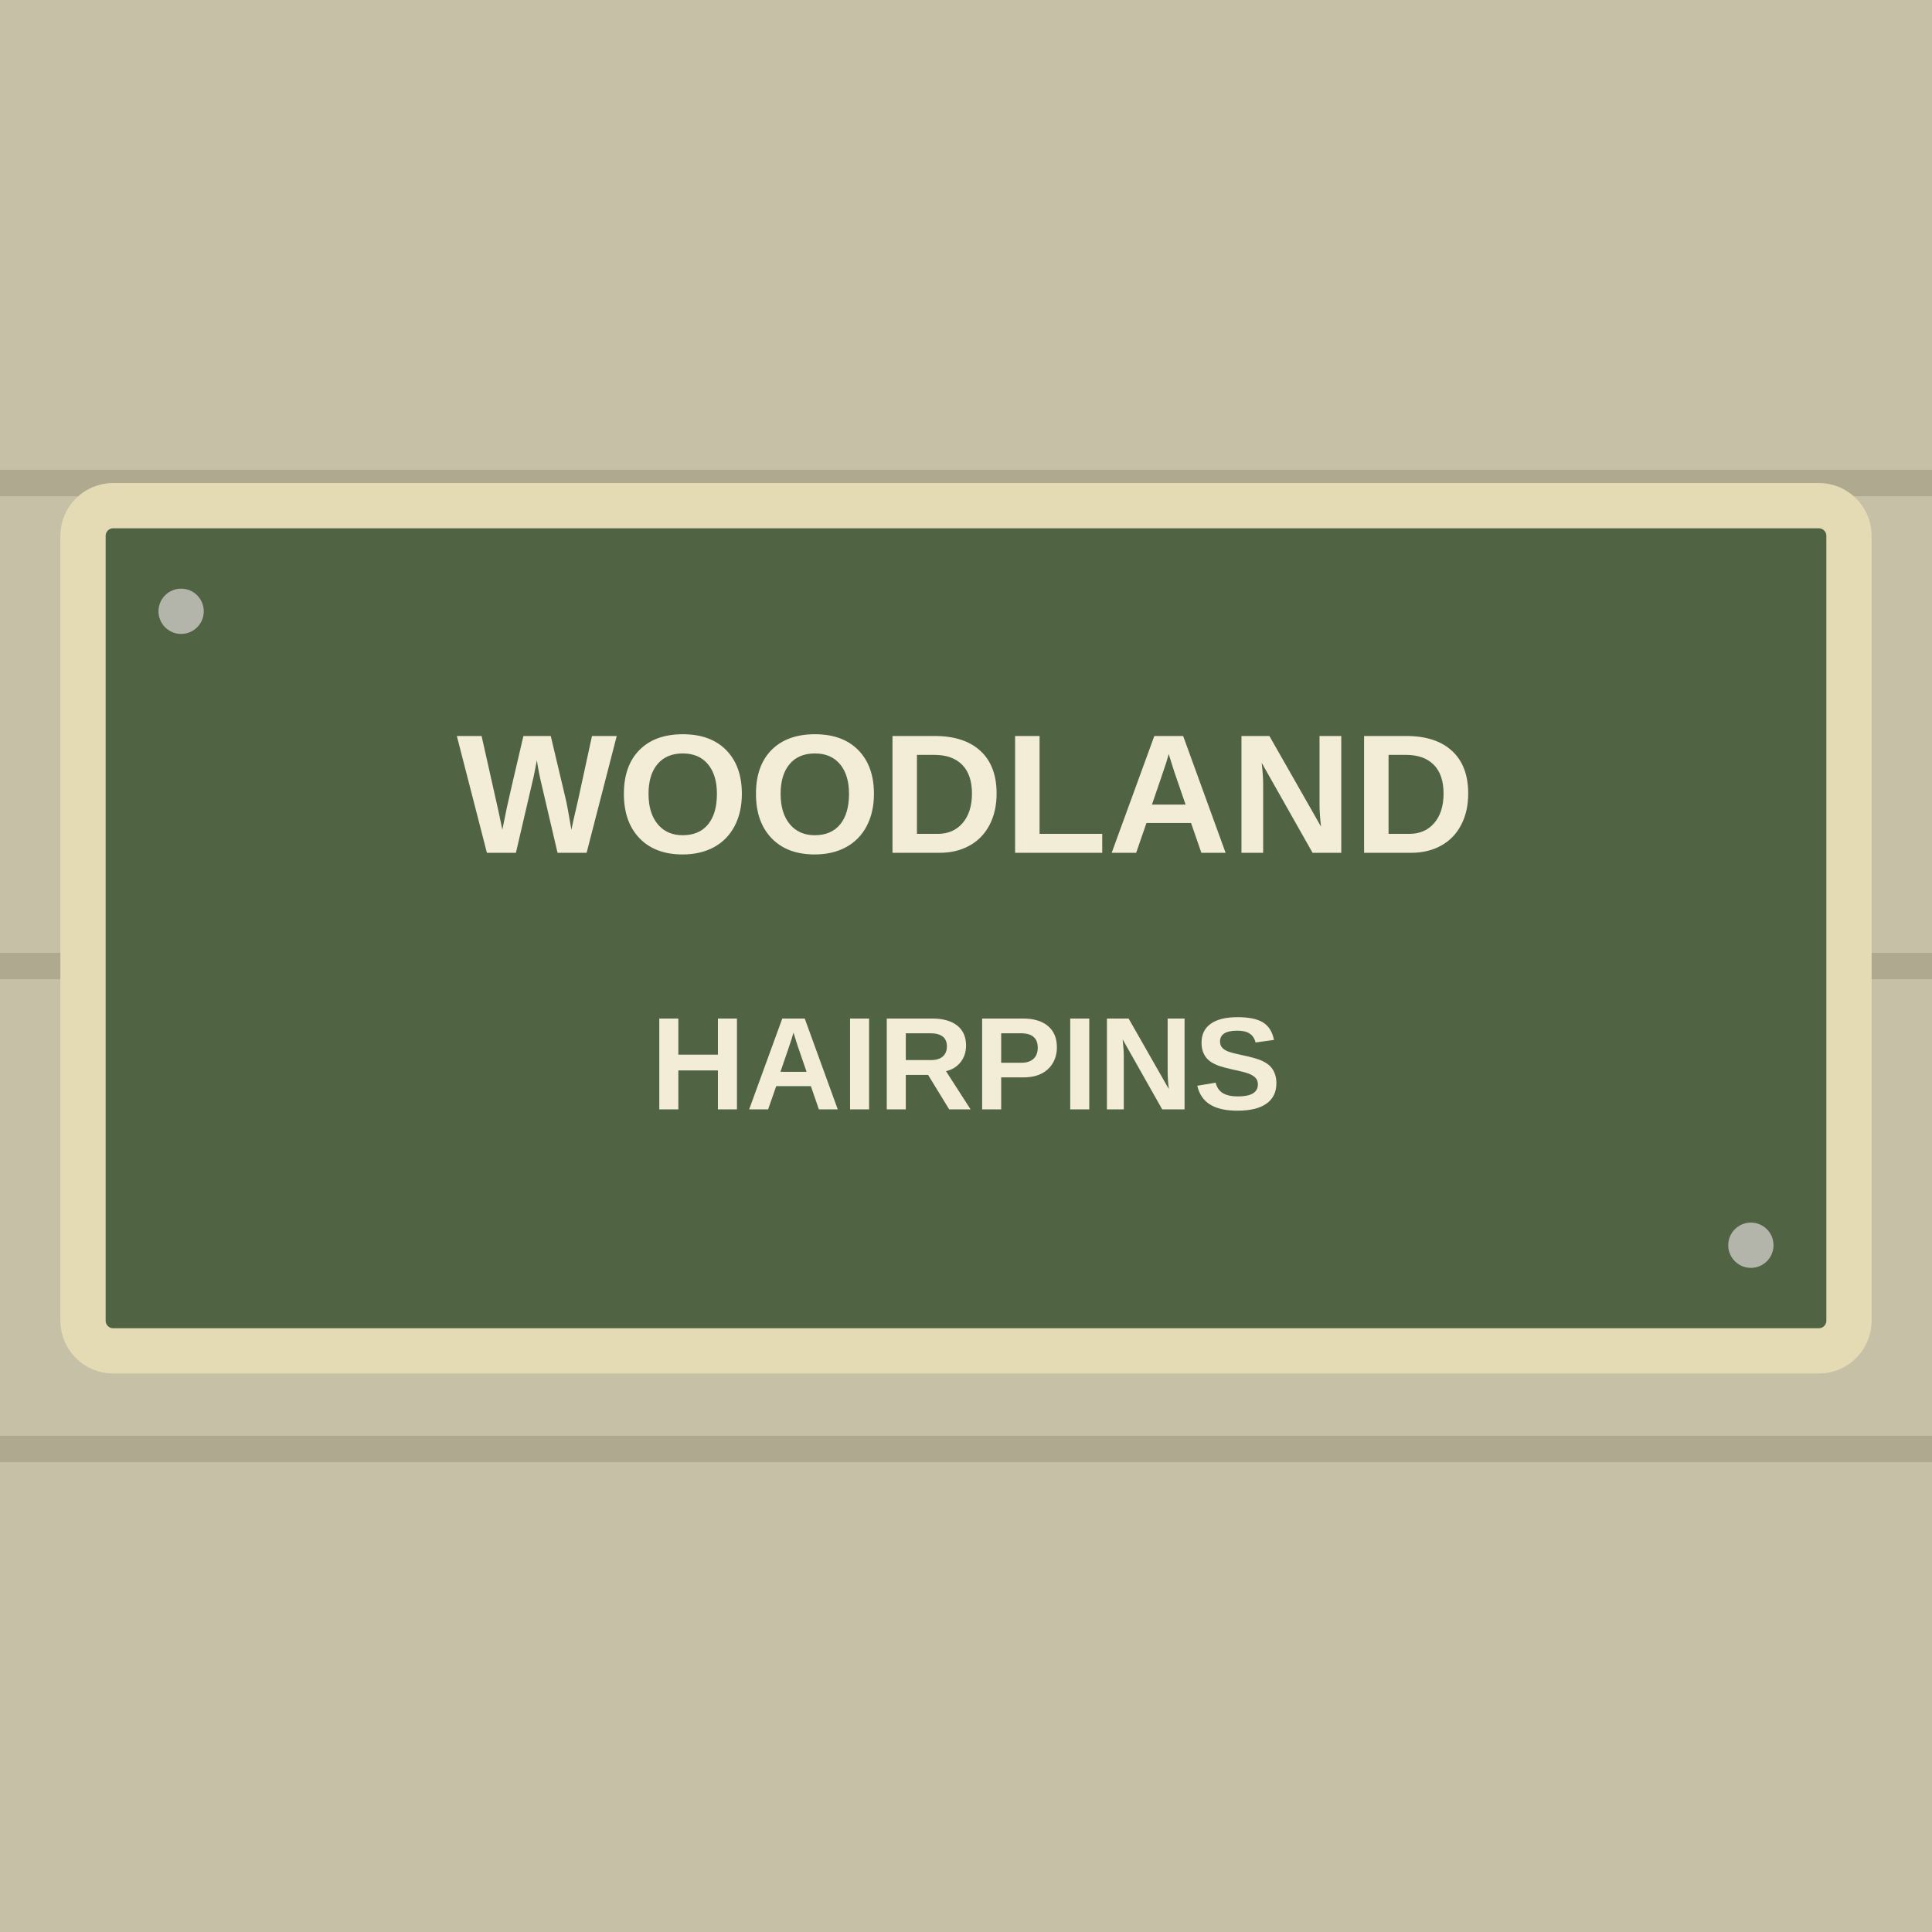
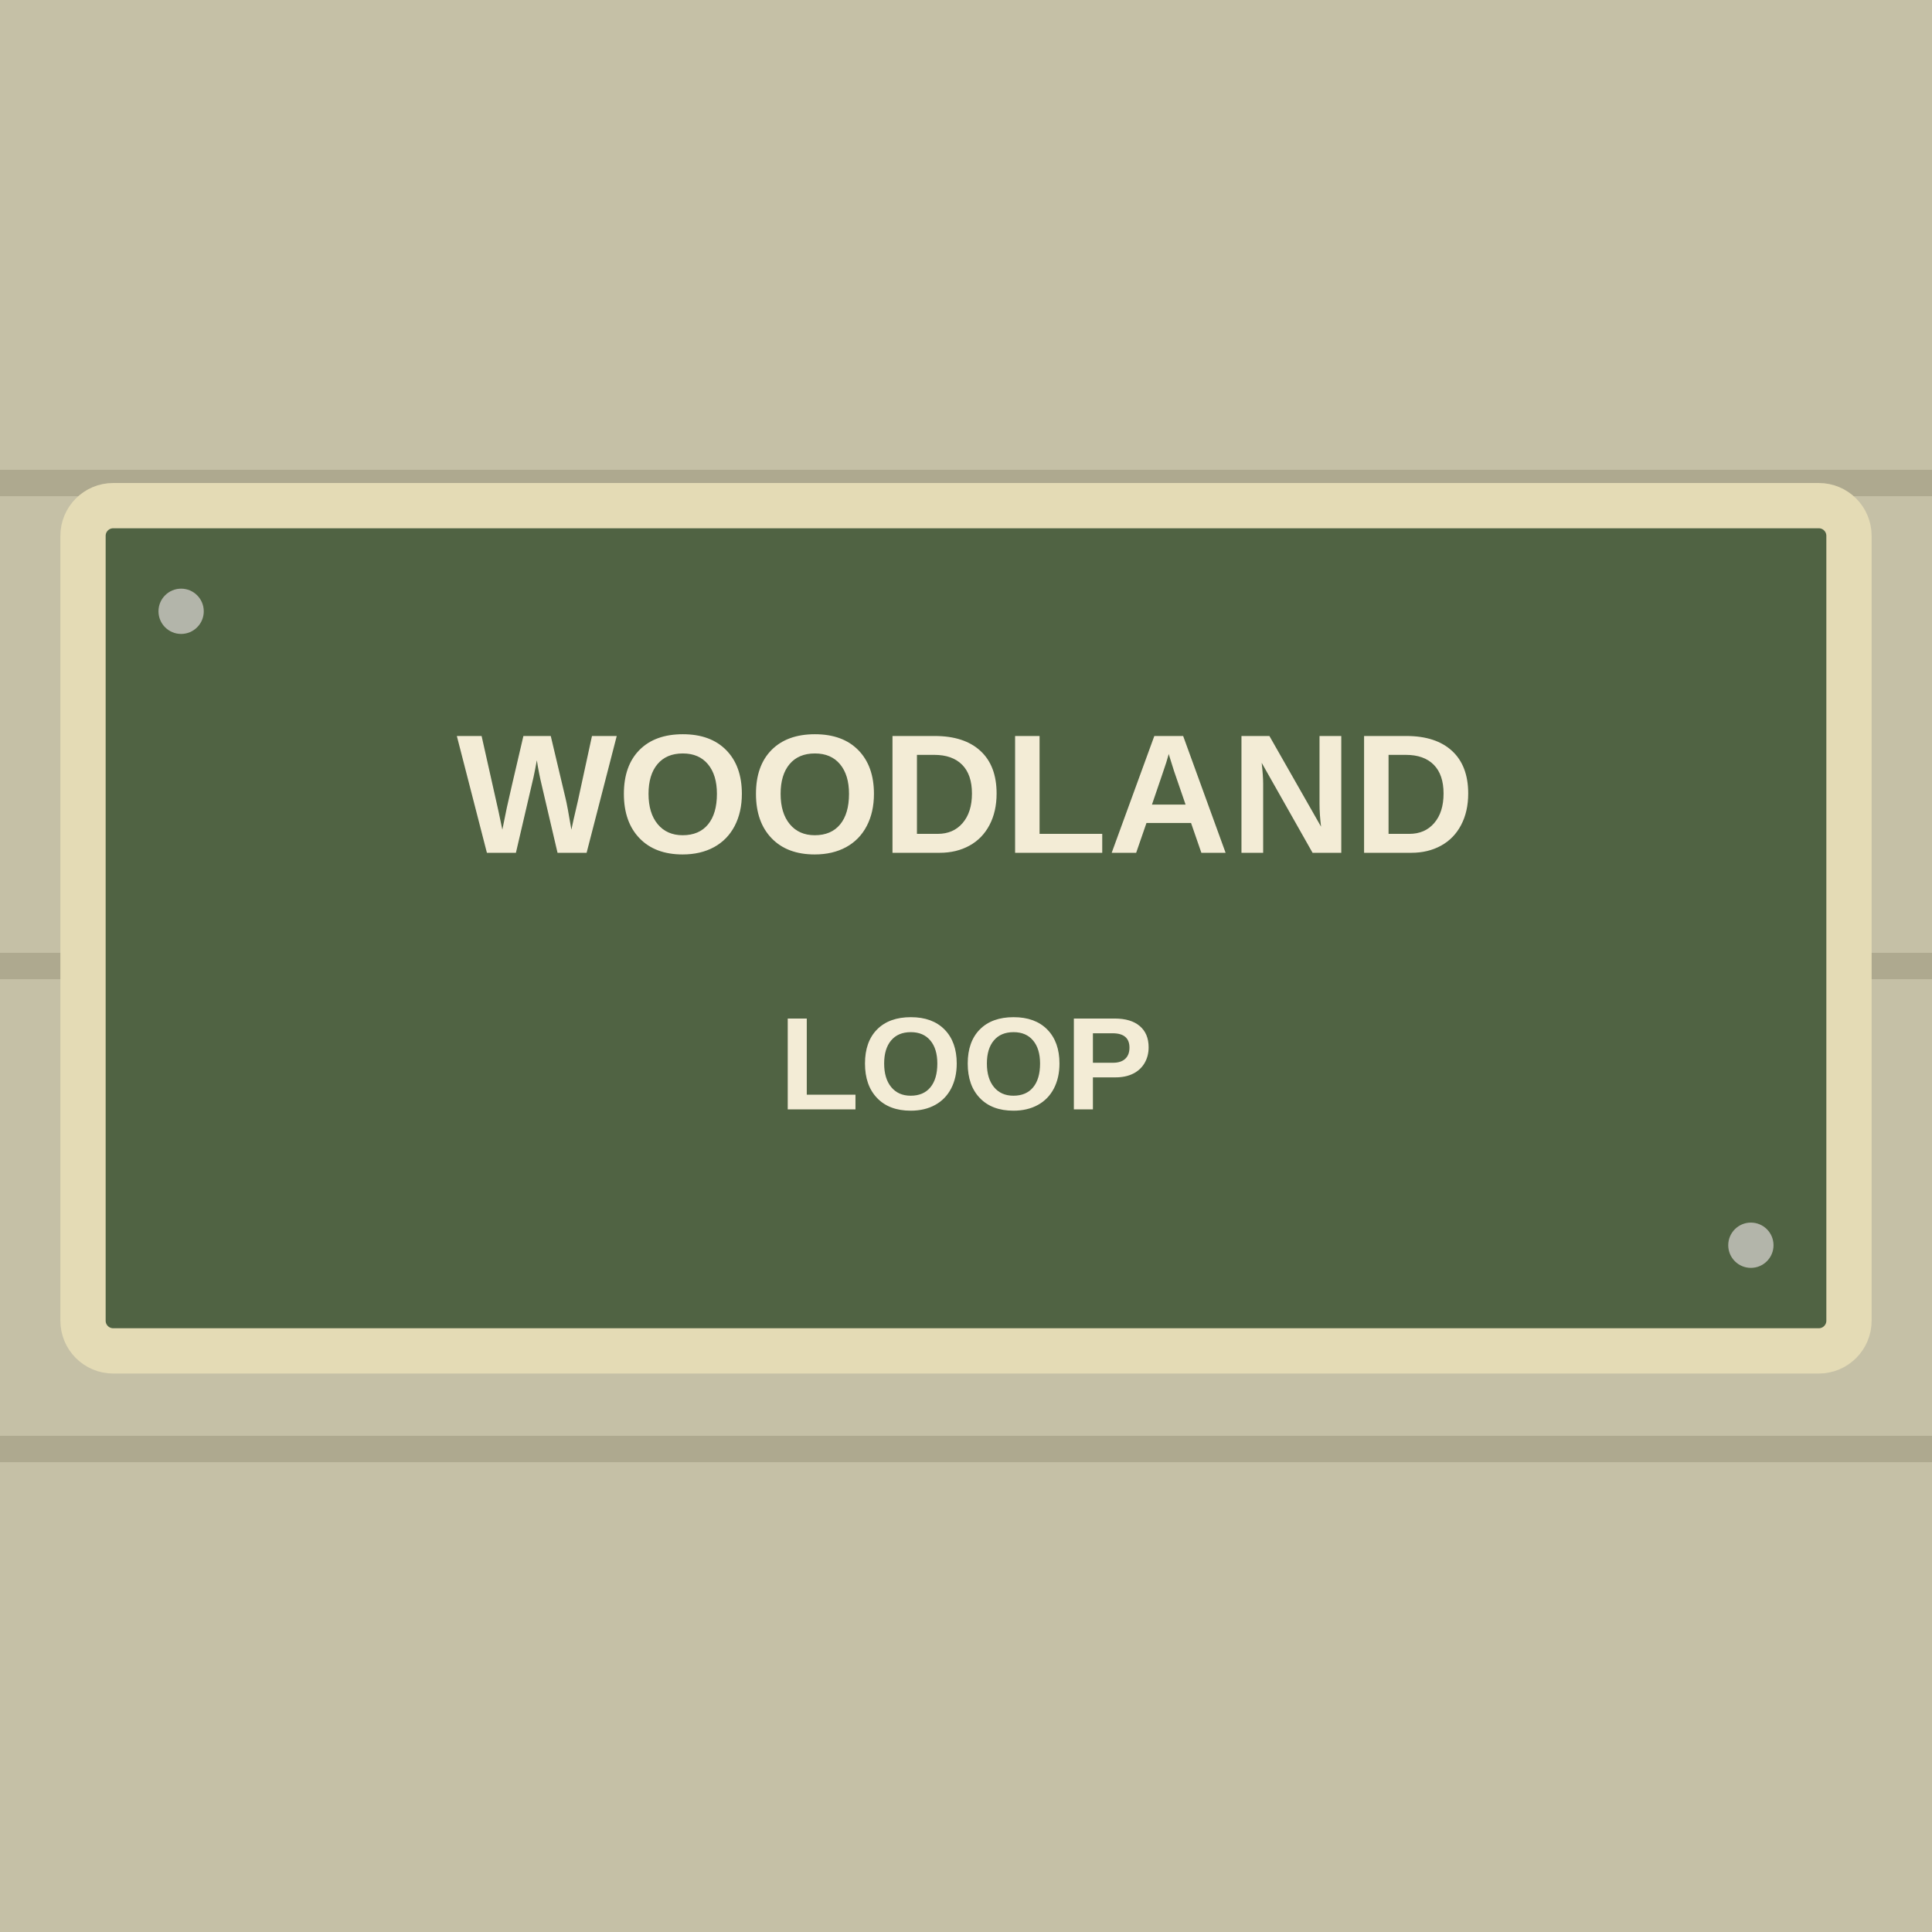
<svg xmlns="http://www.w3.org/2000/svg" width="512" height="512" viewBox="0 0 512 512">
  <rect width="512" height="512" fill="#c5c0a6" />
  <path d="M0 128H512M0 256H512M0 384H512" stroke="#aea98f" stroke-width="7" />
  <rect x="22" y="134" width="468" height="224" rx="8" fill="#506343" stroke="#e4dbb5" stroke-width="12" />
  <text x="256" y="226" text-anchor="middle" fill="#f3ecd6" font-family="Arial,sans-serif" font-weight="bold" font-size="45">WOODLAND</text>
-   <text x="256" y="294" text-anchor="middle" fill="#f3ecd6" font-family="Arial,sans-serif" font-weight="bold" font-size="35">HAIRPINS</text>
+   <text x="256" y="294" text-anchor="middle" fill="#f3ecd6" font-family="Arial,sans-serif" font-weight="bold" font-size="35">LOOP</text>
  <circle cx="48" cy="162" r="6" fill="#b3b5aa" />
  <circle cx="464" cy="330" r="6" fill="#b3b5aa" />
</svg>
